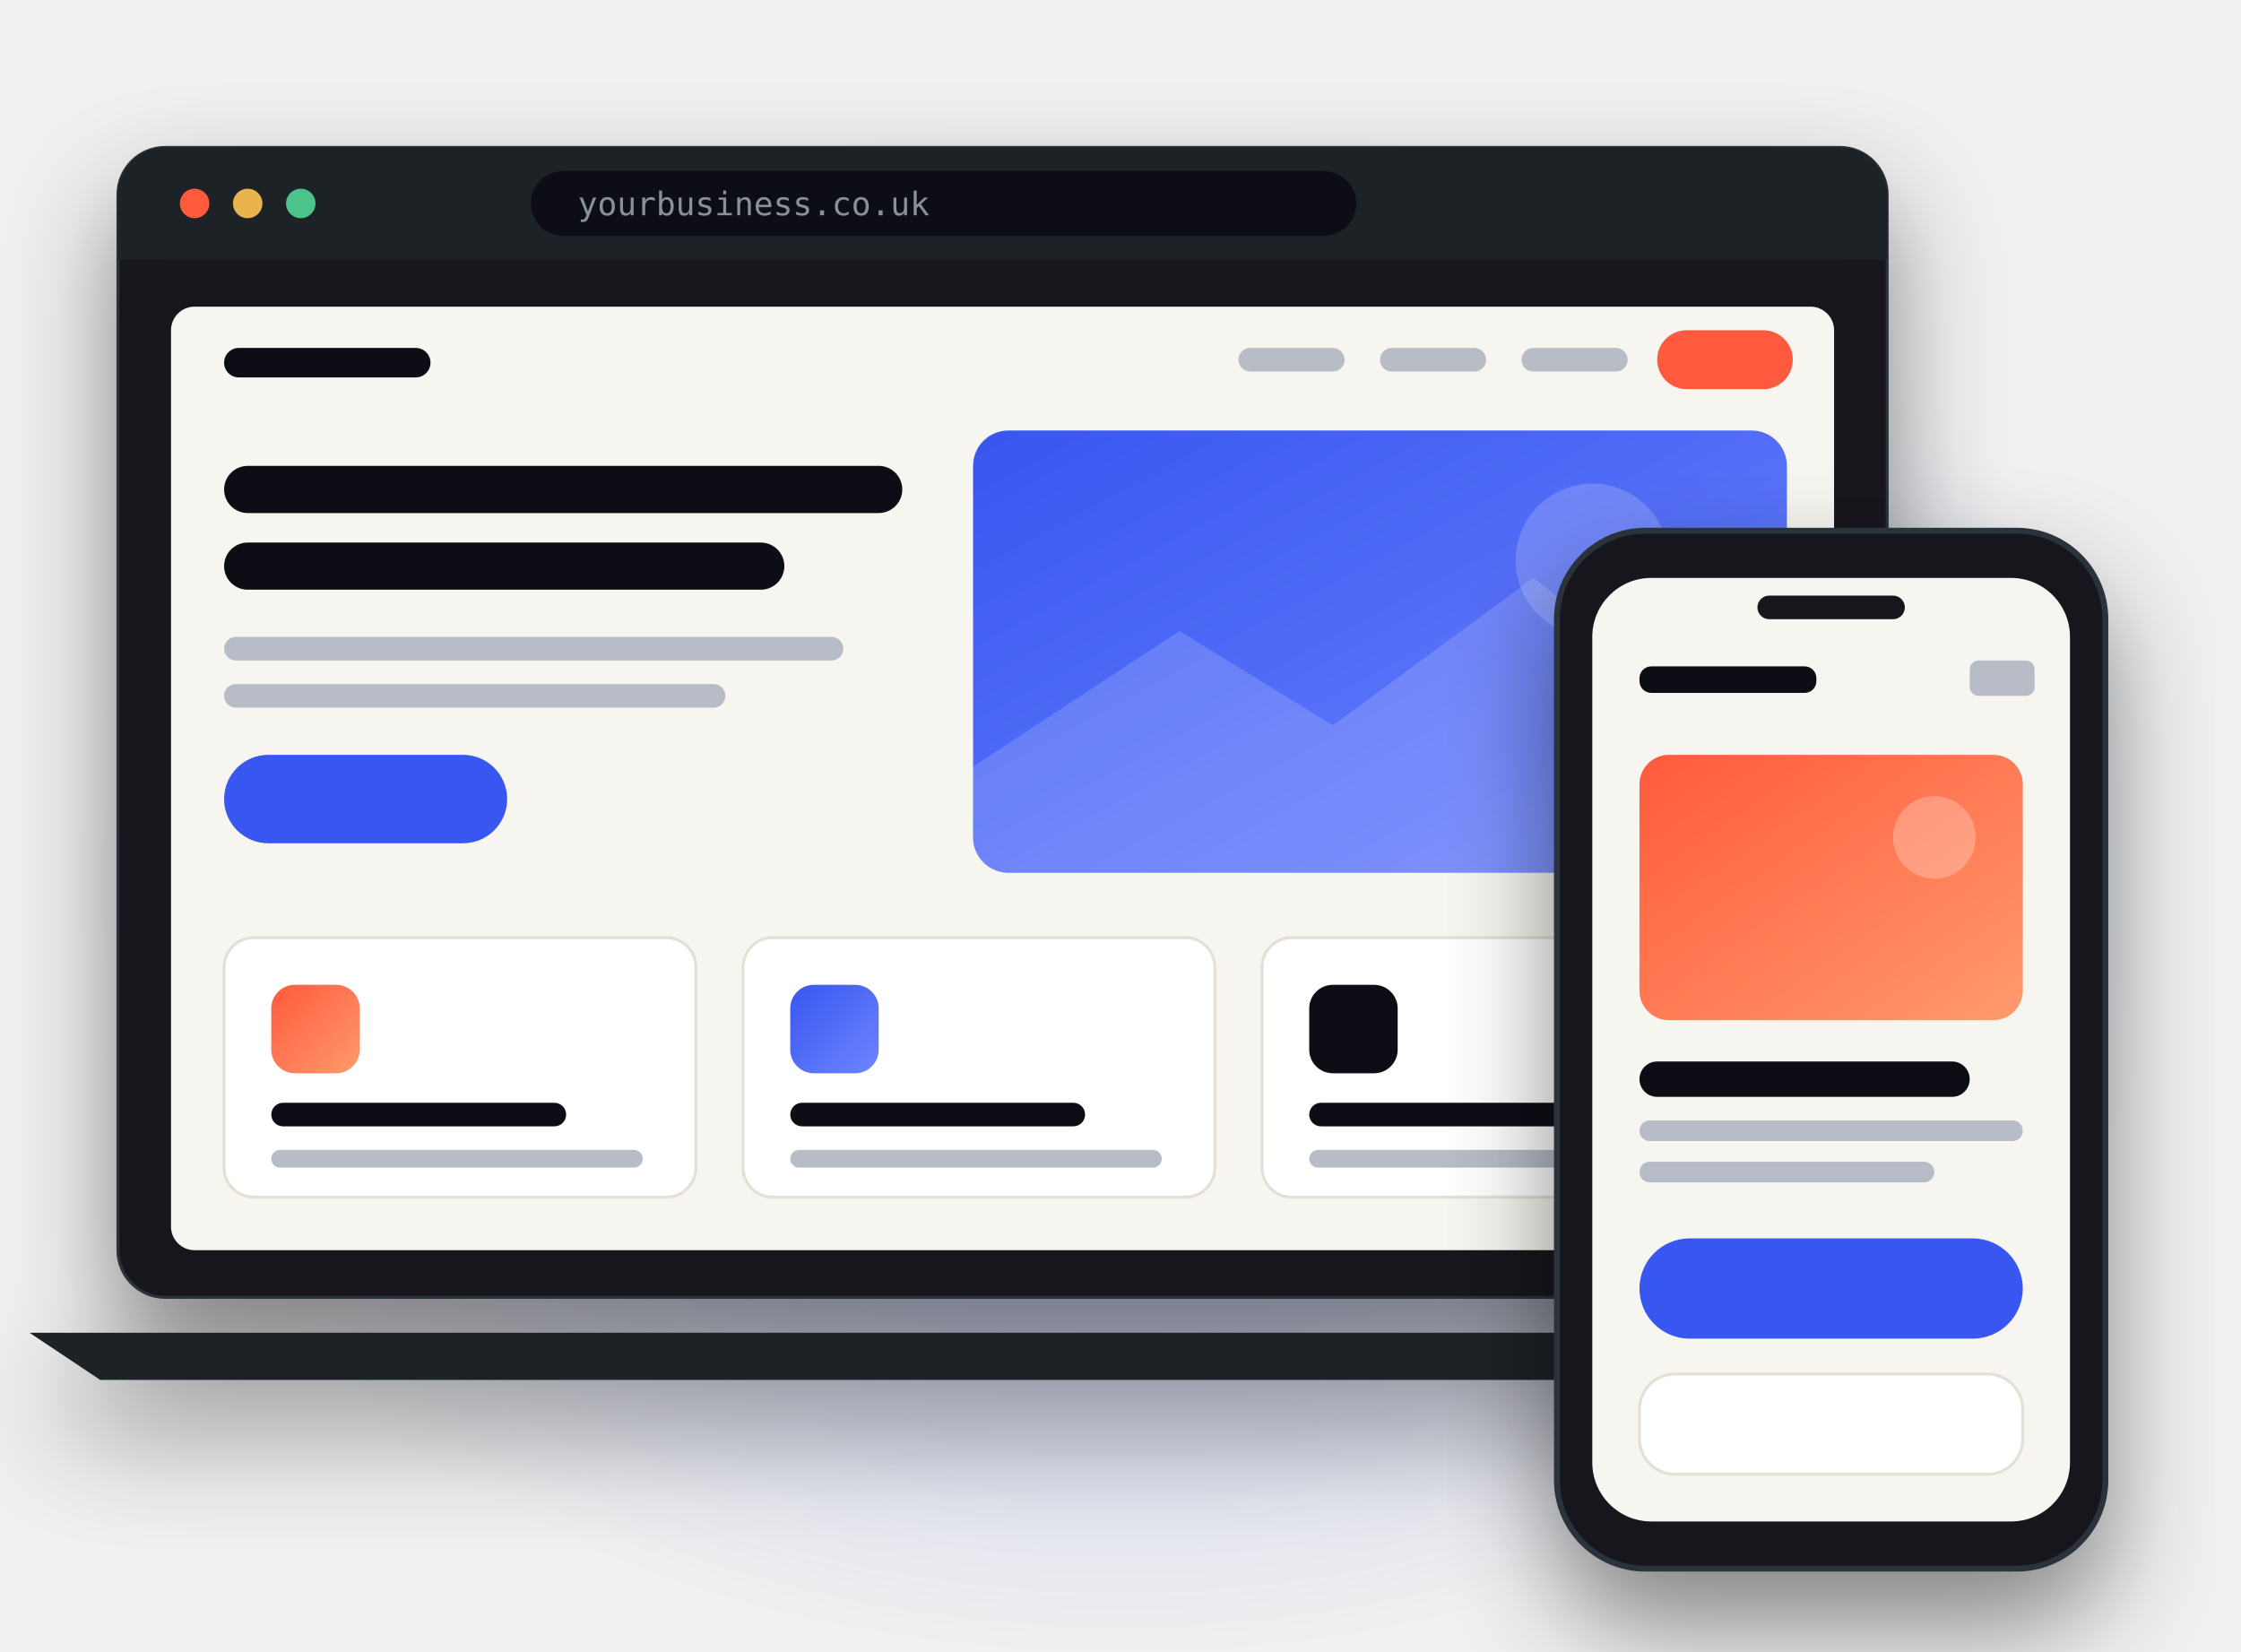
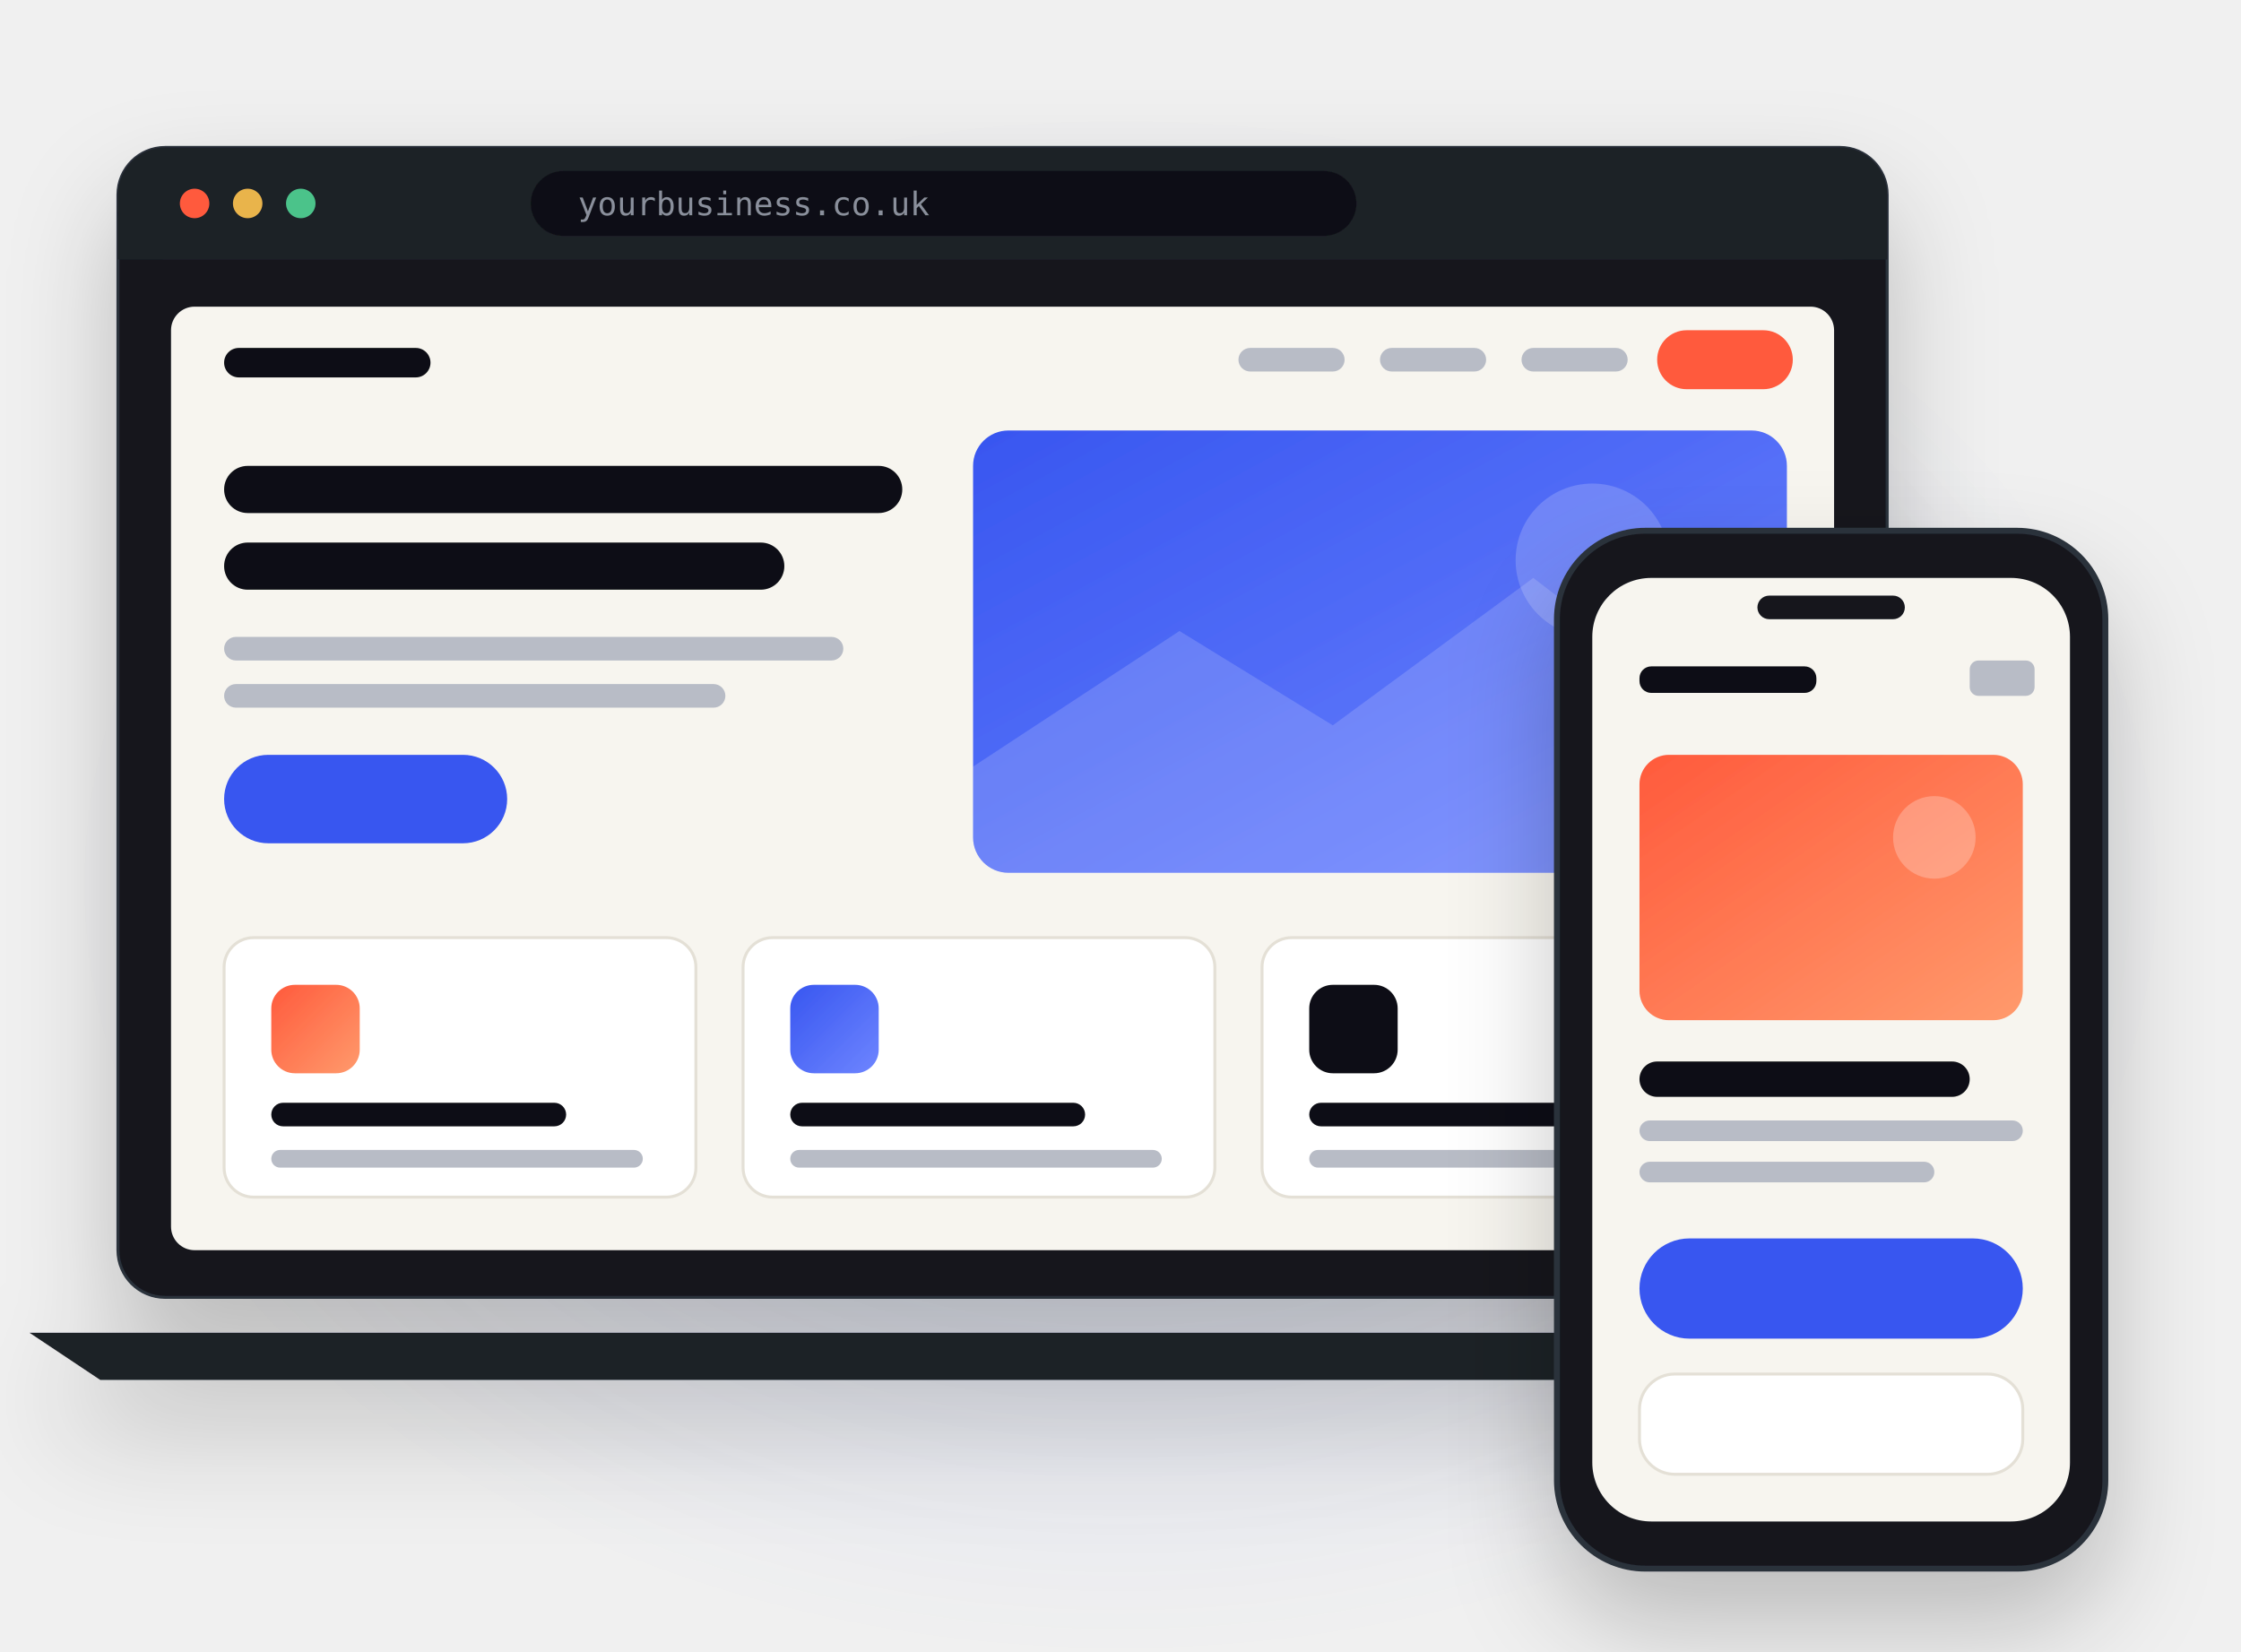
<svg xmlns="http://www.w3.org/2000/svg" viewBox="0 0 760 560" role="img" aria-label="A finished business website shown on a laptop and a phone">
  <defs>
    <linearGradient id="g1" x1="0" y1="0" x2="1" y2="1">
      <stop offset="0" stop-color="#3856F0" />
      <stop offset="1" stop-color="#6E85FF" />
    </linearGradient>
    <linearGradient id="g2" x1="0" y1="0" x2="1" y2="1">
      <stop offset="0" stop-color="#FF5A3C" />
      <stop offset="1" stop-color="#FF9A6C" />
    </linearGradient>
    <radialGradient id="glow" cx=".5" cy=".5" r=".5">
-       <stop offset="0" stop-color="#3856F0" stop-opacity=".35" />
+       <stop offset="0" stop-color="#2d6edb" stop-opacity=".16" />
      <stop offset="1" stop-color="#3856F0" stop-opacity="0" />
    </radialGradient>
    <filter id="sh" x="-20%" y="-20%" width="140%" height="150%">
-       <feDropShadow dx="0" dy="18" stdDeviation="18" flood-color="#000" flood-opacity=".45" />
+       <feDropShadow dx="0" dy="18" stdDeviation="18" flood-color="#000" flood-opacity=".22" />
    </filter>
  </defs>
  <ellipse cx="380" cy="300" rx="360" ry="260" fill="url(#glow)" />
  <g filter="url(#sh)">
    <rect x="40" y="50" width="600" height="390" rx="16" fill="#15181F" stroke="#2C313B" />
    <rect x="40" y="50" width="600" height="38" rx="16" fill="#1C2028" />
    <rect x="40" y="72" width="600" height="16" fill="#1C2028" />
    <circle cx="66" cy="69" r="5" fill="#FF5A3C" />
    <circle cx="84" cy="69" r="5" fill="#E9B44C" />
    <circle cx="102" cy="69" r="5" fill="#4CC38A" />
    <rect x="180" y="58" width="280" height="22" rx="11" fill="#0F1115" />
    <text x="196" y="73" font-family="ui-monospace,Menlo,monospace" font-size="11" fill="#8A8F9C">yourbusiness.co.uk</text>
    <rect x="58" y="104" width="564" height="320" rx="8" fill="#F7F5EF" />
    <rect x="76" y="118" width="70" height="10" rx="5" fill="#0F1115" />
    <rect x="420" y="118" width="36" height="8" rx="4" fill="#B8BCC6" />
    <rect x="468" y="118" width="36" height="8" rx="4" fill="#B8BCC6" />
    <rect x="516" y="118" width="36" height="8" rx="4" fill="#B8BCC6" />
    <rect x="562" y="112" width="46" height="20" rx="10" fill="#FF5A3C" />
    <rect x="76" y="158" width="230" height="16" rx="8" fill="#0F1115" />
    <rect x="76" y="184" width="190" height="16" rx="8" fill="#0F1115" />
    <rect x="76" y="216" width="210" height="8" rx="4" fill="#B8BCC6" />
    <rect x="76" y="232" width="170" height="8" rx="4" fill="#B8BCC6" />
    <rect x="76" y="256" width="96" height="30" rx="15" fill="#3856F0" />
    <rect x="330" y="146" width="276" height="150" rx="12" fill="url(#g1)" />
    <circle cx="540" cy="190" r="26" fill="#fff" fill-opacity=".18" />
    <path d="M330 260 L400 214 L452 246 L520 196 L606 262 L606 284 a12 12 0 0 1 -12 12 H342 a12 12 0 0 1 -12 -12Z" fill="#fff" fill-opacity=".16" />
    <rect x="76" y="318" width="160" height="88" rx="10" fill="#fff" stroke="#E4E0D6" />
    <rect x="92" y="334" width="30" height="30" rx="8" fill="url(#g2)" />
    <rect x="92" y="374" width="100" height="8" rx="4" fill="#0F1115" />
    <rect x="92" y="390" width="126" height="6" rx="3" fill="#B8BCC6" />
    <rect x="252" y="318" width="160" height="88" rx="10" fill="#fff" stroke="#E4E0D6" />
    <rect x="268" y="334" width="30" height="30" rx="8" fill="url(#g1)" />
    <rect x="268" y="374" width="100" height="8" rx="4" fill="#0F1115" />
    <rect x="268" y="390" width="126" height="6" rx="3" fill="#B8BCC6" />
    <rect x="428" y="318" width="178" height="88" rx="10" fill="#fff" stroke="#E4E0D6" />
    <rect x="444" y="334" width="30" height="30" rx="8" fill="#0F1115" />
    <rect x="444" y="374" width="110" height="8" rx="4" fill="#0F1115" />
    <rect x="444" y="390" width="140" height="6" rx="3" fill="#B8BCC6" />
    <path d="M10 452 H670 L646 468 H34Z" fill="#1C2028" />
  </g>
  <g filter="url(#sh)">
    <rect x="528" y="180" width="186" height="352" rx="30" fill="#15181F" stroke="#2C313B" stroke-width="2" />
    <rect x="540" y="196" width="162" height="320" rx="20" fill="#F7F5EF" />
    <rect x="596" y="202" width="50" height="8" rx="4" fill="#15181F" />
    <rect x="556" y="226" width="60" height="9" rx="4" fill="#0F1115" />
    <rect x="668" y="224" width="22" height="12" rx="3" fill="#B8BCC6" />
    <rect x="556" y="256" width="130" height="90" rx="10" fill="url(#g2)" />
    <circle cx="656" cy="284" r="14" fill="#fff" fill-opacity=".25" />
    <rect x="556" y="360" width="112" height="12" rx="6" fill="#0F1115" />
    <rect x="556" y="380" width="130" height="7" rx="3.5" fill="#B8BCC6" />
    <rect x="556" y="394" width="100" height="7" rx="3.5" fill="#B8BCC6" />
    <rect x="556" y="420" width="130" height="34" rx="17" fill="#3856F0" />
    <rect x="556" y="466" width="130" height="34" rx="12" fill="#fff" stroke="#E4E0D6" />
  </g>
</svg>
